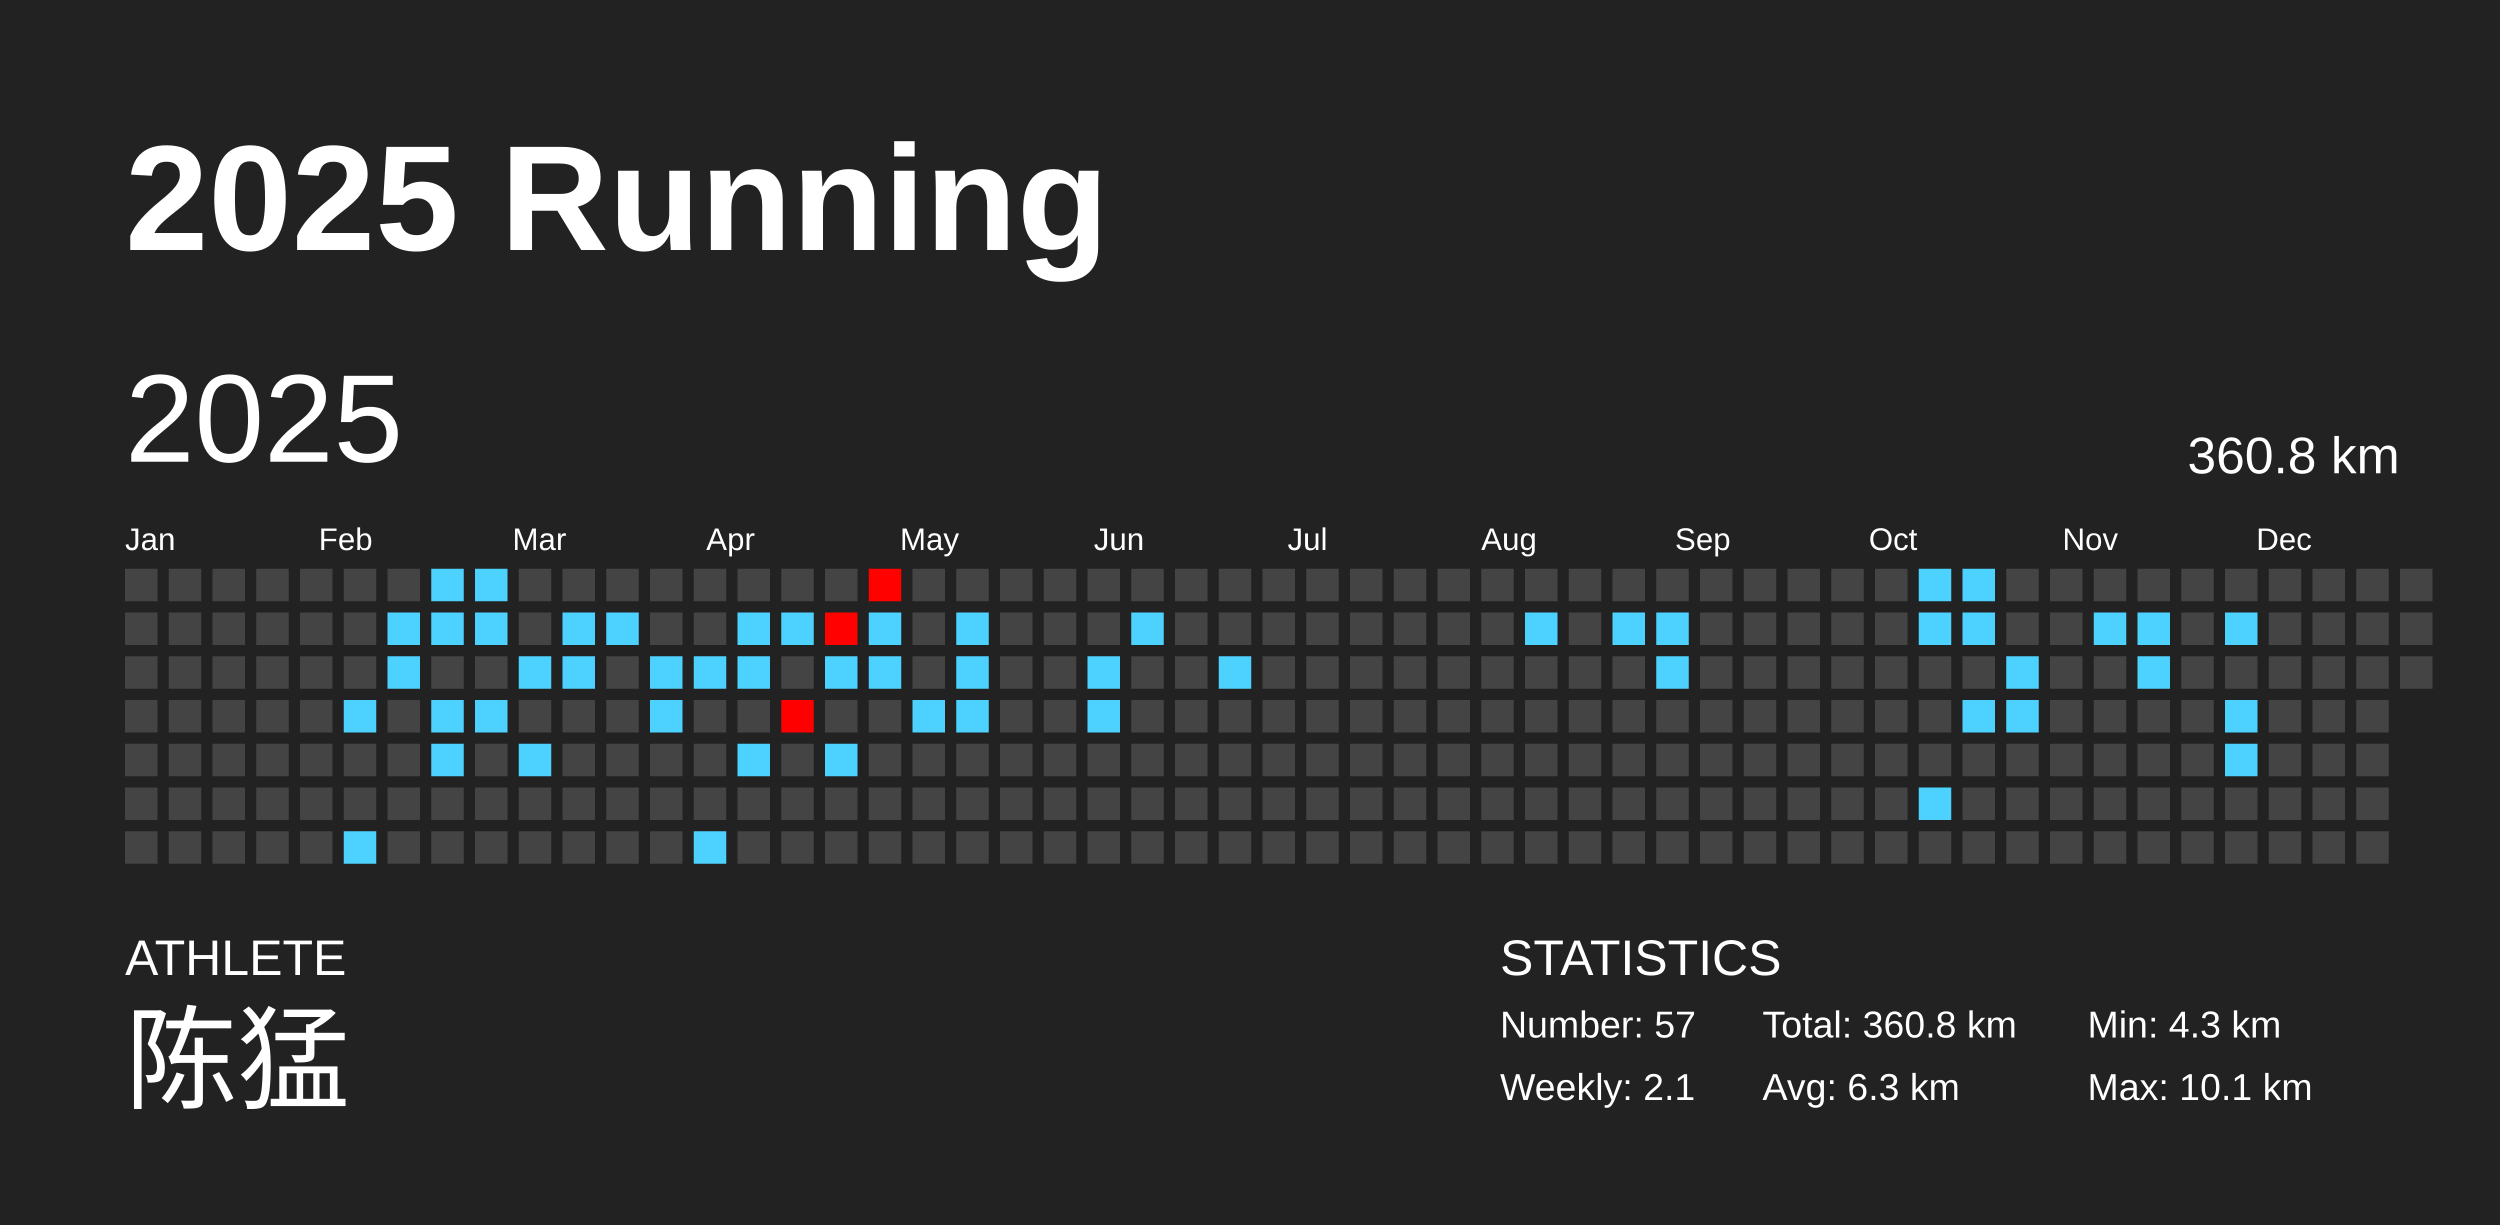
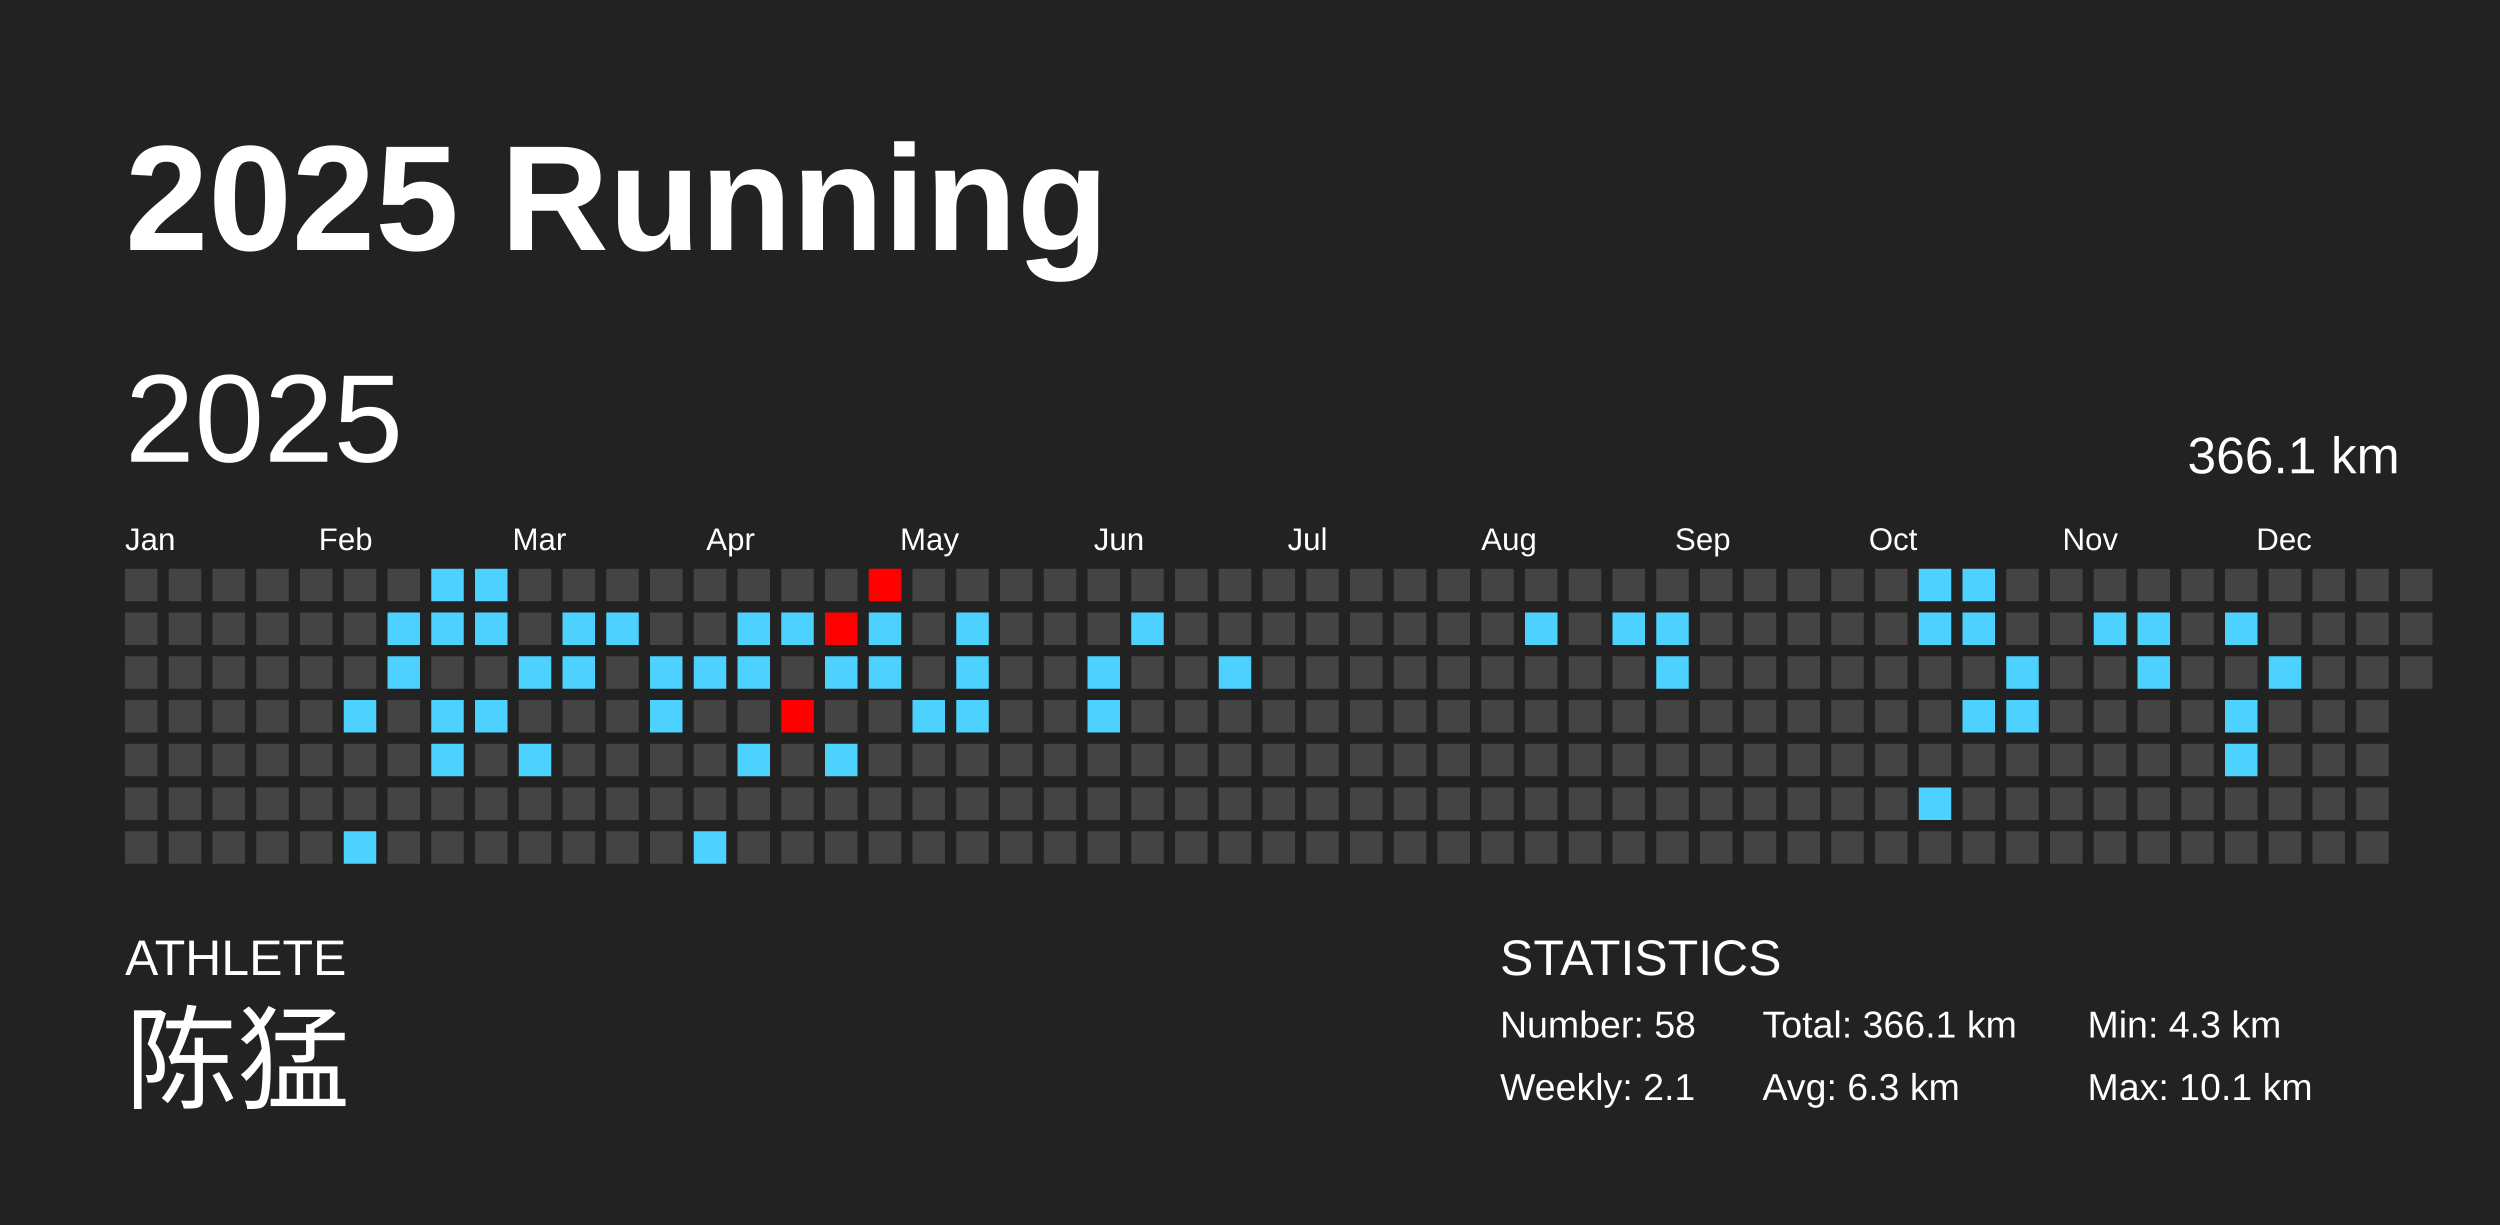
<svg xmlns="http://www.w3.org/2000/svg" baseProfile="full" height="98mm" version="1.1" viewBox="0,0,200,98" width="200mm">
  <defs />
  <rect fill="#222222" height="98" width="200" x="0" y="0" />
  <text fill="#FFFFFF" style="font-size:12px; font-family:Arial; font-weight:bold;" x="10" y="20">2025 Running</text>
  <text fill="#FFFFFF" style="font-size:4px; font-family:Arial" x="10" y="78">ATHLETE</text>
  <text fill="#FFFFFF" style="font-size:9px; font-family:Arial" x="10" y="88">陈猛</text>
  <text fill="#FFFFFF" style="font-size:4px; font-family:Arial" x="120" y="78">STATISTICS</text>
-   <text fill="#FFFFFF" style="font-size:3px; font-family:Arial" x="120" y="83">Number: 57</text>
+   <text fill="#FFFFFF" style="font-size:3px; font-family:Arial" x="120" y="83">Number: 58</text>
  <text fill="#FFFFFF" style="font-size:3px; font-family:Arial" x="120" y="88">Weekly: 2.1</text>
-   <text fill="#FFFFFF" style="font-size:3px; font-family:Arial" x="141" y="83">Total: 360.8 km</text>
+   <text fill="#FFFFFF" style="font-size:3px; font-family:Arial" x="141" y="83">Total: 366.1 km</text>
  <text fill="#FFFFFF" style="font-size:3px; font-family:Arial" x="141" y="88">Avg: 6.3 km</text>
  <text fill="#FFFFFF" style="font-size:3px; font-family:Arial" x="167" y="83">Min: 4.3 km</text>
  <text fill="#FFFFFF" style="font-size:3px; font-family:Arial" x="167" y="88">Max: 10.1 km</text>
  <text dominant-baseline="hanging" fill="#FFFFFF" style="font-size:10.0px; font-family:Arial;" x="10" y="30">2025</text>
-   <text dominant-baseline="hanging" fill="#FFFFFF" style="font-size:4.125px; font-family:Arial;" x="175" y="35">360.8 km</text>
+   <text dominant-baseline="hanging" fill="#FFFFFF" style="font-size:4.125px; font-family:Arial;" x="175" y="35">366.1 km</text>
  <text fill="#FFFFFF" style="font-size:2.5px; font-family:Arial" x="10.0" y="44">Jan</text>
  <text fill="#FFFFFF" style="font-size:2.5px; font-family:Arial" x="25.5" y="44">Feb</text>
  <text fill="#FFFFFF" style="font-size:2.5px; font-family:Arial" x="41.0" y="44">Mar</text>
  <text fill="#FFFFFF" style="font-size:2.5px; font-family:Arial" x="56.5" y="44">Apr</text>
  <text fill="#FFFFFF" style="font-size:2.5px; font-family:Arial" x="72.0" y="44">May</text>
  <text fill="#FFFFFF" style="font-size:2.5px; font-family:Arial" x="87.5" y="44">Jun</text>
  <text fill="#FFFFFF" style="font-size:2.5px; font-family:Arial" x="103.0" y="44">Jul</text>
  <text fill="#FFFFFF" style="font-size:2.5px; font-family:Arial" x="118.5" y="44">Aug</text>
  <text fill="#FFFFFF" style="font-size:2.5px; font-family:Arial" x="134.0" y="44">Sep</text>
  <text fill="#FFFFFF" style="font-size:2.5px; font-family:Arial" x="149.5" y="44">Oct</text>
  <text fill="#FFFFFF" style="font-size:2.5px; font-family:Arial" x="165.0" y="44">Nov</text>
  <text fill="#FFFFFF" style="font-size:2.5px; font-family:Arial" x="180.5" y="44">Dec</text>
  <rect fill="#444444" height="2.6" width="2.6" x="10.0" y="45.5" />
  <rect fill="#444444" height="2.6" width="2.6" x="10.0" y="49.0" />
  <rect fill="#444444" height="2.6" width="2.6" x="10.0" y="52.5" />
  <rect fill="#444444" height="2.6" width="2.6" x="10.0" y="56.0" />
  <rect fill="#444444" height="2.6" width="2.6" x="10.0" y="59.5" />
  <rect fill="#444444" height="2.6" width="2.6" x="10.0" y="63.0" />
  <rect fill="#444444" height="2.6" width="2.6" x="10.0" y="66.5" />
  <rect fill="#444444" height="2.6" width="2.6" x="13.5" y="45.5" />
  <rect fill="#444444" height="2.6" width="2.6" x="13.5" y="49.0" />
  <rect fill="#444444" height="2.6" width="2.6" x="13.5" y="52.5" />
  <rect fill="#444444" height="2.6" width="2.6" x="13.5" y="56.0" />
  <rect fill="#444444" height="2.6" width="2.6" x="13.5" y="59.5" />
  <rect fill="#444444" height="2.6" width="2.6" x="13.5" y="63.0" />
  <rect fill="#444444" height="2.6" width="2.6" x="13.5" y="66.5" />
  <rect fill="#444444" height="2.6" width="2.6" x="17.0" y="45.5" />
  <rect fill="#444444" height="2.6" width="2.6" x="17.0" y="49.0" />
  <rect fill="#444444" height="2.6" width="2.6" x="17.0" y="52.5" />
  <rect fill="#444444" height="2.6" width="2.6" x="17.0" y="56.0" />
  <rect fill="#444444" height="2.6" width="2.6" x="17.0" y="59.5" />
  <rect fill="#444444" height="2.6" width="2.6" x="17.0" y="63.0" />
  <rect fill="#444444" height="2.6" width="2.6" x="17.0" y="66.5" />
  <rect fill="#444444" height="2.6" width="2.6" x="20.5" y="45.5" />
  <rect fill="#444444" height="2.6" width="2.6" x="20.5" y="49.0" />
  <rect fill="#444444" height="2.6" width="2.6" x="20.5" y="52.5" />
  <rect fill="#444444" height="2.6" width="2.6" x="20.5" y="56.0" />
  <rect fill="#444444" height="2.6" width="2.6" x="20.5" y="59.5" />
  <rect fill="#444444" height="2.6" width="2.6" x="20.5" y="63.0" />
  <rect fill="#444444" height="2.6" width="2.6" x="20.5" y="66.5" />
  <rect fill="#444444" height="2.6" width="2.6" x="24.0" y="45.5" />
  <rect fill="#444444" height="2.6" width="2.6" x="24.0" y="49.0" />
  <rect fill="#444444" height="2.6" width="2.6" x="24.0" y="52.5" />
  <rect fill="#444444" height="2.6" width="2.6" x="24.0" y="56.0" />
  <rect fill="#444444" height="2.6" width="2.6" x="24.0" y="59.5" />
  <rect fill="#444444" height="2.6" width="2.6" x="24.0" y="63.0" />
  <rect fill="#444444" height="2.6" width="2.6" x="24.0" y="66.5" />
  <rect fill="#444444" height="2.6" width="2.6" x="27.5" y="45.5" />
  <rect fill="#444444" height="2.6" width="2.6" x="27.5" y="49.0" />
  <rect fill="#444444" height="2.6" width="2.6" x="27.5" y="52.5" />
  <rect fill="#4dd2ff" height="2.6" width="2.6" x="27.5" y="56.0" />
  <rect fill="#444444" height="2.6" width="2.6" x="27.5" y="59.5" />
  <rect fill="#444444" height="2.6" width="2.6" x="27.5" y="63.0" />
  <rect fill="#4dd2ff" height="2.6" width="2.6" x="27.5" y="66.5" />
  <rect fill="#444444" height="2.6" width="2.6" x="31.0" y="45.5" />
  <rect fill="#4dd2ff" height="2.6" width="2.6" x="31.0" y="49.0" />
  <rect fill="#4dd2ff" height="2.6" width="2.6" x="31.0" y="52.5" />
  <rect fill="#444444" height="2.6" width="2.6" x="31.0" y="56.0" />
  <rect fill="#444444" height="2.6" width="2.6" x="31.0" y="59.5" />
  <rect fill="#444444" height="2.6" width="2.6" x="31.0" y="63.0" />
  <rect fill="#444444" height="2.6" width="2.6" x="31.0" y="66.5" />
  <rect fill="#4dd2ff" height="2.6" width="2.6" x="34.5" y="45.5" />
  <rect fill="#4dd2ff" height="2.6" width="2.6" x="34.5" y="49.0" />
  <rect fill="#444444" height="2.6" width="2.6" x="34.5" y="52.5" />
  <rect fill="#4dd2ff" height="2.6" width="2.6" x="34.5" y="56.0" />
  <rect fill="#4dd2ff" height="2.6" width="2.6" x="34.5" y="59.5" />
  <rect fill="#444444" height="2.6" width="2.6" x="34.5" y="63.0" />
  <rect fill="#444444" height="2.6" width="2.6" x="34.5" y="66.5" />
  <rect fill="#4dd2ff" height="2.6" width="2.6" x="38.0" y="45.5" />
  <rect fill="#4dd2ff" height="2.6" width="2.6" x="38.0" y="49.0" />
  <rect fill="#444444" height="2.6" width="2.6" x="38.0" y="52.5" />
  <rect fill="#4dd2ff" height="2.6" width="2.6" x="38.0" y="56.0" />
  <rect fill="#444444" height="2.6" width="2.6" x="38.0" y="59.5" />
  <rect fill="#444444" height="2.6" width="2.6" x="38.0" y="63.0" />
  <rect fill="#444444" height="2.6" width="2.6" x="38.0" y="66.5" />
  <rect fill="#444444" height="2.6" width="2.6" x="41.5" y="45.5" />
  <rect fill="#444444" height="2.6" width="2.6" x="41.5" y="49.0" />
  <rect fill="#4dd2ff" height="2.6" width="2.6" x="41.5" y="52.5" />
  <rect fill="#444444" height="2.6" width="2.6" x="41.5" y="56.0" />
  <rect fill="#4dd2ff" height="2.6" width="2.6" x="41.5" y="59.5" />
  <rect fill="#444444" height="2.6" width="2.6" x="41.5" y="63.0" />
  <rect fill="#444444" height="2.6" width="2.6" x="41.5" y="66.5" />
  <rect fill="#444444" height="2.6" width="2.6" x="45.0" y="45.5" />
  <rect fill="#4dd2ff" height="2.6" width="2.6" x="45.0" y="49.0" />
  <rect fill="#4dd2ff" height="2.6" width="2.6" x="45.0" y="52.5" />
  <rect fill="#444444" height="2.6" width="2.6" x="45.0" y="56.0" />
  <rect fill="#444444" height="2.6" width="2.6" x="45.0" y="59.5" />
  <rect fill="#444444" height="2.6" width="2.6" x="45.0" y="63.0" />
  <rect fill="#444444" height="2.6" width="2.6" x="45.0" y="66.5" />
  <rect fill="#444444" height="2.6" width="2.6" x="48.5" y="45.5" />
  <rect fill="#4dd2ff" height="2.6" width="2.6" x="48.5" y="49.0" />
  <rect fill="#444444" height="2.6" width="2.6" x="48.5" y="52.5" />
  <rect fill="#444444" height="2.6" width="2.6" x="48.5" y="56.0" />
  <rect fill="#444444" height="2.6" width="2.6" x="48.5" y="59.5" />
  <rect fill="#444444" height="2.6" width="2.6" x="48.5" y="63.0" />
  <rect fill="#444444" height="2.6" width="2.6" x="48.5" y="66.5" />
  <rect fill="#444444" height="2.6" width="2.6" x="52.0" y="45.5" />
  <rect fill="#444444" height="2.6" width="2.6" x="52.0" y="49.0" />
  <rect fill="#4dd2ff" height="2.6" width="2.6" x="52.0" y="52.5" />
  <rect fill="#4dd2ff" height="2.6" width="2.6" x="52.0" y="56.0" />
  <rect fill="#444444" height="2.6" width="2.6" x="52.0" y="59.5" />
  <rect fill="#444444" height="2.6" width="2.6" x="52.0" y="63.0" />
  <rect fill="#444444" height="2.6" width="2.6" x="52.0" y="66.5" />
  <rect fill="#444444" height="2.6" width="2.6" x="55.5" y="45.5" />
  <rect fill="#444444" height="2.6" width="2.6" x="55.5" y="49.0" />
  <rect fill="#4dd2ff" height="2.6" width="2.6" x="55.5" y="52.5" />
  <rect fill="#444444" height="2.6" width="2.6" x="55.5" y="56.0" />
  <rect fill="#444444" height="2.6" width="2.6" x="55.5" y="59.5" />
  <rect fill="#444444" height="2.6" width="2.6" x="55.5" y="63.0" />
  <rect fill="#4dd2ff" height="2.6" width="2.6" x="55.5" y="66.5" />
  <rect fill="#444444" height="2.6" width="2.6" x="59.0" y="45.5" />
  <rect fill="#4dd2ff" height="2.6" width="2.6" x="59.0" y="49.0" />
  <rect fill="#4dd2ff" height="2.6" width="2.6" x="59.0" y="52.5" />
  <rect fill="#444444" height="2.6" width="2.6" x="59.0" y="56.0" />
  <rect fill="#4dd2ff" height="2.6" width="2.6" x="59.0" y="59.5" />
  <rect fill="#444444" height="2.6" width="2.6" x="59.0" y="63.0" />
  <rect fill="#444444" height="2.6" width="2.6" x="59.0" y="66.5" />
  <rect fill="#444444" height="2.6" width="2.6" x="62.5" y="45.5" />
  <rect fill="#4dd2ff" height="2.6" width="2.6" x="62.5" y="49.0" />
  <rect fill="#444444" height="2.6" width="2.6" x="62.5" y="52.5" />
  <rect fill="#ff0000" height="2.6" width="2.6" x="62.5" y="56.0" />
  <rect fill="#444444" height="2.6" width="2.6" x="62.5" y="59.5" />
  <rect fill="#444444" height="2.6" width="2.6" x="62.5" y="63.0" />
  <rect fill="#444444" height="2.6" width="2.6" x="62.5" y="66.5" />
  <rect fill="#444444" height="2.6" width="2.6" x="66.0" y="45.5" />
  <rect fill="#ff0100" height="2.6" width="2.6" x="66.0" y="49.0" />
  <rect fill="#4dd2ff" height="2.6" width="2.6" x="66.0" y="52.5" />
  <rect fill="#444444" height="2.6" width="2.6" x="66.0" y="56.0" />
  <rect fill="#4dd2ff" height="2.6" width="2.6" x="66.0" y="59.5" />
  <rect fill="#444444" height="2.6" width="2.6" x="66.0" y="63.0" />
  <rect fill="#444444" height="2.6" width="2.6" x="66.0" y="66.5" />
  <rect fill="#ff0200" height="2.6" width="2.6" x="69.5" y="45.5" />
  <rect fill="#4dd2ff" height="2.6" width="2.6" x="69.5" y="49.0" />
  <rect fill="#4dd2ff" height="2.6" width="2.6" x="69.5" y="52.5" />
  <rect fill="#444444" height="2.6" width="2.6" x="69.5" y="56.0" />
  <rect fill="#444444" height="2.6" width="2.6" x="69.5" y="59.5" />
  <rect fill="#444444" height="2.6" width="2.6" x="69.5" y="63.0" />
  <rect fill="#444444" height="2.6" width="2.6" x="69.5" y="66.5" />
  <rect fill="#444444" height="2.6" width="2.6" x="73.0" y="45.5" />
  <rect fill="#444444" height="2.6" width="2.6" x="73.0" y="49.0" />
  <rect fill="#444444" height="2.6" width="2.6" x="73.0" y="52.5" />
  <rect fill="#4dd2ff" height="2.6" width="2.6" x="73.0" y="56.0" />
  <rect fill="#444444" height="2.6" width="2.6" x="73.0" y="59.5" />
  <rect fill="#444444" height="2.6" width="2.6" x="73.0" y="63.0" />
  <rect fill="#444444" height="2.6" width="2.6" x="73.0" y="66.5" />
  <rect fill="#444444" height="2.6" width="2.6" x="76.5" y="45.5" />
  <rect fill="#4dd2ff" height="2.6" width="2.6" x="76.5" y="49.0" />
  <rect fill="#4dd2ff" height="2.6" width="2.6" x="76.5" y="52.5" />
  <rect fill="#4dd2ff" height="2.6" width="2.6" x="76.5" y="56.0" />
  <rect fill="#444444" height="2.6" width="2.6" x="76.5" y="59.5" />
  <rect fill="#444444" height="2.6" width="2.6" x="76.5" y="63.0" />
  <rect fill="#444444" height="2.6" width="2.6" x="76.5" y="66.5" />
  <rect fill="#444444" height="2.6" width="2.6" x="80.0" y="45.5" />
  <rect fill="#444444" height="2.6" width="2.6" x="80.0" y="49.0" />
  <rect fill="#444444" height="2.6" width="2.6" x="80.0" y="52.5" />
  <rect fill="#444444" height="2.6" width="2.6" x="80.0" y="56.0" />
  <rect fill="#444444" height="2.6" width="2.6" x="80.0" y="59.5" />
  <rect fill="#444444" height="2.6" width="2.6" x="80.0" y="63.0" />
  <rect fill="#444444" height="2.6" width="2.6" x="80.0" y="66.5" />
  <rect fill="#444444" height="2.6" width="2.6" x="83.5" y="45.5" />
  <rect fill="#444444" height="2.6" width="2.6" x="83.5" y="49.0" />
  <rect fill="#444444" height="2.6" width="2.6" x="83.5" y="52.5" />
  <rect fill="#444444" height="2.6" width="2.6" x="83.5" y="56.0" />
  <rect fill="#444444" height="2.6" width="2.6" x="83.5" y="59.5" />
  <rect fill="#444444" height="2.6" width="2.6" x="83.5" y="63.0" />
  <rect fill="#444444" height="2.6" width="2.6" x="83.5" y="66.5" />
  <rect fill="#444444" height="2.6" width="2.6" x="87.0" y="45.5" />
  <rect fill="#444444" height="2.6" width="2.6" x="87.0" y="49.0" />
  <rect fill="#4dd2ff" height="2.6" width="2.6" x="87.0" y="52.5" />
  <rect fill="#4dd2ff" height="2.6" width="2.6" x="87.0" y="56.0" />
  <rect fill="#444444" height="2.6" width="2.6" x="87.0" y="59.5" />
  <rect fill="#444444" height="2.6" width="2.6" x="87.0" y="63.0" />
  <rect fill="#444444" height="2.6" width="2.6" x="87.0" y="66.5" />
  <rect fill="#444444" height="2.6" width="2.6" x="90.5" y="45.5" />
  <rect fill="#4dd2ff" height="2.6" width="2.6" x="90.5" y="49.0" />
  <rect fill="#444444" height="2.6" width="2.6" x="90.5" y="52.5" />
  <rect fill="#444444" height="2.6" width="2.6" x="90.5" y="56.0" />
  <rect fill="#444444" height="2.6" width="2.6" x="90.5" y="59.5" />
  <rect fill="#444444" height="2.6" width="2.6" x="90.5" y="63.0" />
  <rect fill="#444444" height="2.6" width="2.6" x="90.5" y="66.5" />
  <rect fill="#444444" height="2.6" width="2.6" x="94.0" y="45.5" />
  <rect fill="#444444" height="2.6" width="2.6" x="94.0" y="49.0" />
  <rect fill="#444444" height="2.6" width="2.6" x="94.0" y="52.5" />
  <rect fill="#444444" height="2.6" width="2.6" x="94.0" y="56.0" />
  <rect fill="#444444" height="2.6" width="2.6" x="94.0" y="59.5" />
  <rect fill="#444444" height="2.6" width="2.6" x="94.0" y="63.0" />
  <rect fill="#444444" height="2.6" width="2.6" x="94.0" y="66.5" />
  <rect fill="#444444" height="2.6" width="2.6" x="97.5" y="45.5" />
  <rect fill="#444444" height="2.6" width="2.6" x="97.5" y="49.0" />
  <rect fill="#4dd2ff" height="2.6" width="2.6" x="97.5" y="52.5" />
  <rect fill="#444444" height="2.6" width="2.6" x="97.5" y="56.0" />
  <rect fill="#444444" height="2.6" width="2.6" x="97.5" y="59.5" />
  <rect fill="#444444" height="2.6" width="2.6" x="97.5" y="63.0" />
  <rect fill="#444444" height="2.6" width="2.6" x="97.5" y="66.5" />
  <rect fill="#444444" height="2.6" width="2.6" x="101.0" y="45.5" />
  <rect fill="#444444" height="2.6" width="2.6" x="101.0" y="49.0" />
  <rect fill="#444444" height="2.6" width="2.6" x="101.0" y="52.5" />
  <rect fill="#444444" height="2.6" width="2.6" x="101.0" y="56.0" />
  <rect fill="#444444" height="2.6" width="2.6" x="101.0" y="59.5" />
  <rect fill="#444444" height="2.6" width="2.6" x="101.0" y="63.0" />
  <rect fill="#444444" height="2.6" width="2.6" x="101.0" y="66.5" />
  <rect fill="#444444" height="2.6" width="2.6" x="104.5" y="45.5" />
  <rect fill="#444444" height="2.6" width="2.6" x="104.5" y="49.0" />
  <rect fill="#444444" height="2.6" width="2.6" x="104.5" y="52.5" />
  <rect fill="#444444" height="2.6" width="2.6" x="104.5" y="56.0" />
  <rect fill="#444444" height="2.6" width="2.6" x="104.5" y="59.5" />
  <rect fill="#444444" height="2.6" width="2.6" x="104.5" y="63.0" />
  <rect fill="#444444" height="2.6" width="2.6" x="104.5" y="66.5" />
  <rect fill="#444444" height="2.6" width="2.6" x="108.0" y="45.5" />
  <rect fill="#444444" height="2.6" width="2.6" x="108.0" y="49.0" />
  <rect fill="#444444" height="2.6" width="2.6" x="108.0" y="52.5" />
  <rect fill="#444444" height="2.6" width="2.6" x="108.0" y="56.0" />
  <rect fill="#444444" height="2.6" width="2.6" x="108.0" y="59.5" />
  <rect fill="#444444" height="2.6" width="2.6" x="108.0" y="63.0" />
  <rect fill="#444444" height="2.6" width="2.6" x="108.0" y="66.5" />
  <rect fill="#444444" height="2.6" width="2.6" x="111.5" y="45.5" />
  <rect fill="#444444" height="2.6" width="2.6" x="111.5" y="49.0" />
  <rect fill="#444444" height="2.6" width="2.6" x="111.5" y="52.5" />
  <rect fill="#444444" height="2.6" width="2.6" x="111.5" y="56.0" />
  <rect fill="#444444" height="2.6" width="2.6" x="111.5" y="59.5" />
  <rect fill="#444444" height="2.6" width="2.6" x="111.5" y="63.0" />
  <rect fill="#444444" height="2.6" width="2.6" x="111.5" y="66.5" />
  <rect fill="#444444" height="2.6" width="2.6" x="115.0" y="45.5" />
  <rect fill="#444444" height="2.6" width="2.6" x="115.0" y="49.0" />
  <rect fill="#444444" height="2.6" width="2.6" x="115.0" y="52.5" />
  <rect fill="#444444" height="2.6" width="2.6" x="115.0" y="56.0" />
  <rect fill="#444444" height="2.6" width="2.6" x="115.0" y="59.5" />
  <rect fill="#444444" height="2.6" width="2.6" x="115.0" y="63.0" />
  <rect fill="#444444" height="2.6" width="2.6" x="115.0" y="66.5" />
  <rect fill="#444444" height="2.6" width="2.6" x="118.5" y="45.5" />
  <rect fill="#444444" height="2.6" width="2.6" x="118.5" y="49.0" />
  <rect fill="#444444" height="2.6" width="2.6" x="118.5" y="52.5" />
  <rect fill="#444444" height="2.6" width="2.6" x="118.5" y="56.0" />
  <rect fill="#444444" height="2.6" width="2.6" x="118.5" y="59.5" />
  <rect fill="#444444" height="2.6" width="2.6" x="118.5" y="63.0" />
  <rect fill="#444444" height="2.6" width="2.6" x="118.5" y="66.5" />
  <rect fill="#444444" height="2.6" width="2.6" x="122.0" y="45.5" />
  <rect fill="#4dd2ff" height="2.6" width="2.6" x="122.0" y="49.0" />
  <rect fill="#444444" height="2.6" width="2.6" x="122.0" y="52.5" />
  <rect fill="#444444" height="2.6" width="2.6" x="122.0" y="56.0" />
  <rect fill="#444444" height="2.6" width="2.6" x="122.0" y="59.5" />
  <rect fill="#444444" height="2.6" width="2.6" x="122.0" y="63.0" />
  <rect fill="#444444" height="2.6" width="2.6" x="122.0" y="66.5" />
  <rect fill="#444444" height="2.6" width="2.6" x="125.5" y="45.5" />
  <rect fill="#444444" height="2.6" width="2.6" x="125.5" y="49.0" />
  <rect fill="#444444" height="2.6" width="2.6" x="125.5" y="52.5" />
  <rect fill="#444444" height="2.6" width="2.6" x="125.5" y="56.0" />
  <rect fill="#444444" height="2.6" width="2.6" x="125.5" y="59.5" />
  <rect fill="#444444" height="2.6" width="2.6" x="125.5" y="63.0" />
  <rect fill="#444444" height="2.6" width="2.6" x="125.5" y="66.5" />
  <rect fill="#444444" height="2.6" width="2.6" x="129.0" y="45.5" />
  <rect fill="#4dd2ff" height="2.6" width="2.6" x="129.0" y="49.0" />
  <rect fill="#444444" height="2.6" width="2.6" x="129.0" y="52.5" />
  <rect fill="#444444" height="2.6" width="2.6" x="129.0" y="56.0" />
  <rect fill="#444444" height="2.6" width="2.6" x="129.0" y="59.5" />
  <rect fill="#444444" height="2.6" width="2.6" x="129.0" y="63.0" />
  <rect fill="#444444" height="2.6" width="2.6" x="129.0" y="66.5" />
  <rect fill="#444444" height="2.6" width="2.6" x="132.5" y="45.5" />
  <rect fill="#4dd2ff" height="2.6" width="2.6" x="132.5" y="49.0" />
  <rect fill="#4dd2ff" height="2.6" width="2.6" x="132.5" y="52.5" />
  <rect fill="#444444" height="2.6" width="2.6" x="132.5" y="56.0" />
  <rect fill="#444444" height="2.6" width="2.6" x="132.5" y="59.5" />
  <rect fill="#444444" height="2.6" width="2.6" x="132.5" y="63.0" />
  <rect fill="#444444" height="2.6" width="2.6" x="132.5" y="66.5" />
  <rect fill="#444444" height="2.6" width="2.6" x="136.0" y="45.5" />
  <rect fill="#444444" height="2.6" width="2.6" x="136.0" y="49.0" />
  <rect fill="#444444" height="2.6" width="2.6" x="136.0" y="52.5" />
  <rect fill="#444444" height="2.6" width="2.6" x="136.0" y="56.0" />
  <rect fill="#444444" height="2.6" width="2.6" x="136.0" y="59.5" />
  <rect fill="#444444" height="2.6" width="2.6" x="136.0" y="63.0" />
  <rect fill="#444444" height="2.6" width="2.6" x="136.0" y="66.5" />
  <rect fill="#444444" height="2.6" width="2.6" x="139.5" y="45.5" />
  <rect fill="#444444" height="2.6" width="2.6" x="139.5" y="49.0" />
  <rect fill="#444444" height="2.6" width="2.6" x="139.5" y="52.5" />
  <rect fill="#444444" height="2.6" width="2.6" x="139.5" y="56.0" />
  <rect fill="#444444" height="2.6" width="2.6" x="139.5" y="59.5" />
  <rect fill="#444444" height="2.6" width="2.6" x="139.5" y="63.0" />
  <rect fill="#444444" height="2.6" width="2.6" x="139.5" y="66.5" />
  <rect fill="#444444" height="2.6" width="2.6" x="143.0" y="45.5" />
  <rect fill="#444444" height="2.6" width="2.6" x="143.0" y="49.0" />
  <rect fill="#444444" height="2.6" width="2.6" x="143.0" y="52.5" />
  <rect fill="#444444" height="2.6" width="2.6" x="143.0" y="56.0" />
  <rect fill="#444444" height="2.6" width="2.6" x="143.0" y="59.5" />
  <rect fill="#444444" height="2.6" width="2.6" x="143.0" y="63.0" />
  <rect fill="#444444" height="2.6" width="2.6" x="143.0" y="66.5" />
  <rect fill="#444444" height="2.6" width="2.6" x="146.5" y="45.5" />
  <rect fill="#444444" height="2.6" width="2.6" x="146.5" y="49.0" />
  <rect fill="#444444" height="2.6" width="2.6" x="146.5" y="52.5" />
  <rect fill="#444444" height="2.6" width="2.6" x="146.5" y="56.0" />
  <rect fill="#444444" height="2.6" width="2.6" x="146.5" y="59.5" />
  <rect fill="#444444" height="2.6" width="2.6" x="146.5" y="63.0" />
  <rect fill="#444444" height="2.6" width="2.6" x="146.5" y="66.5" />
  <rect fill="#444444" height="2.6" width="2.6" x="150.0" y="45.5" />
  <rect fill="#444444" height="2.6" width="2.6" x="150.0" y="49.0" />
  <rect fill="#444444" height="2.6" width="2.6" x="150.0" y="52.5" />
  <rect fill="#444444" height="2.6" width="2.6" x="150.0" y="56.0" />
  <rect fill="#444444" height="2.6" width="2.6" x="150.0" y="59.5" />
  <rect fill="#444444" height="2.6" width="2.6" x="150.0" y="63.0" />
  <rect fill="#444444" height="2.6" width="2.6" x="150.0" y="66.5" />
  <rect fill="#4dd2ff" height="2.6" width="2.6" x="153.5" y="45.5" />
  <rect fill="#4dd2ff" height="2.6" width="2.6" x="153.5" y="49.0" />
  <rect fill="#444444" height="2.6" width="2.6" x="153.5" y="52.5" />
  <rect fill="#444444" height="2.6" width="2.6" x="153.5" y="56.0" />
  <rect fill="#444444" height="2.6" width="2.6" x="153.5" y="59.5" />
  <rect fill="#4dd2ff" height="2.6" width="2.6" x="153.5" y="63.0" />
  <rect fill="#444444" height="2.6" width="2.6" x="153.5" y="66.5" />
  <rect fill="#4dd2ff" height="2.6" width="2.6" x="157.0" y="45.5" />
  <rect fill="#4dd2ff" height="2.6" width="2.6" x="157.0" y="49.0" />
  <rect fill="#444444" height="2.6" width="2.6" x="157.0" y="52.5" />
  <rect fill="#4dd2ff" height="2.6" width="2.6" x="157.0" y="56.0" />
  <rect fill="#444444" height="2.6" width="2.6" x="157.0" y="59.5" />
  <rect fill="#444444" height="2.6" width="2.6" x="157.0" y="63.0" />
  <rect fill="#444444" height="2.6" width="2.6" x="157.0" y="66.5" />
  <rect fill="#444444" height="2.6" width="2.6" x="160.5" y="45.5" />
  <rect fill="#444444" height="2.6" width="2.6" x="160.5" y="49.0" />
  <rect fill="#4dd2ff" height="2.6" width="2.6" x="160.5" y="52.5" />
  <rect fill="#4dd2ff" height="2.6" width="2.6" x="160.5" y="56.0" />
  <rect fill="#444444" height="2.6" width="2.6" x="160.5" y="59.5" />
  <rect fill="#444444" height="2.6" width="2.6" x="160.5" y="63.0" />
  <rect fill="#444444" height="2.6" width="2.6" x="160.5" y="66.5" />
  <rect fill="#444444" height="2.6" width="2.6" x="164.0" y="45.5" />
  <rect fill="#444444" height="2.6" width="2.6" x="164.0" y="49.0" />
  <rect fill="#444444" height="2.6" width="2.6" x="164.0" y="52.5" />
  <rect fill="#444444" height="2.6" width="2.6" x="164.0" y="56.0" />
  <rect fill="#444444" height="2.6" width="2.6" x="164.0" y="59.5" />
  <rect fill="#444444" height="2.6" width="2.6" x="164.0" y="63.0" />
  <rect fill="#444444" height="2.6" width="2.6" x="164.0" y="66.5" />
  <rect fill="#444444" height="2.6" width="2.6" x="167.5" y="45.5" />
  <rect fill="#4dd2ff" height="2.6" width="2.6" x="167.5" y="49.0" />
  <rect fill="#444444" height="2.6" width="2.6" x="167.5" y="52.5" />
  <rect fill="#444444" height="2.6" width="2.6" x="167.5" y="56.0" />
  <rect fill="#444444" height="2.6" width="2.6" x="167.5" y="59.5" />
  <rect fill="#444444" height="2.6" width="2.6" x="167.5" y="63.0" />
  <rect fill="#444444" height="2.6" width="2.6" x="167.5" y="66.5" />
  <rect fill="#444444" height="2.6" width="2.6" x="171.0" y="45.5" />
  <rect fill="#4dd2ff" height="2.6" width="2.6" x="171.0" y="49.0" />
  <rect fill="#4dd2ff" height="2.6" width="2.6" x="171.0" y="52.5" />
  <rect fill="#444444" height="2.6" width="2.6" x="171.0" y="56.0" />
  <rect fill="#444444" height="2.6" width="2.6" x="171.0" y="59.5" />
  <rect fill="#444444" height="2.6" width="2.6" x="171.0" y="63.0" />
  <rect fill="#444444" height="2.6" width="2.6" x="171.0" y="66.5" />
  <rect fill="#444444" height="2.6" width="2.6" x="174.5" y="45.5" />
  <rect fill="#444444" height="2.6" width="2.6" x="174.5" y="49.0" />
  <rect fill="#444444" height="2.6" width="2.6" x="174.5" y="52.5" />
  <rect fill="#444444" height="2.6" width="2.6" x="174.5" y="56.0" />
  <rect fill="#444444" height="2.6" width="2.6" x="174.5" y="59.5" />
  <rect fill="#444444" height="2.6" width="2.6" x="174.5" y="63.0" />
  <rect fill="#444444" height="2.6" width="2.6" x="174.5" y="66.5" />
  <rect fill="#444444" height="2.6" width="2.6" x="178.0" y="45.5" />
  <rect fill="#4dd2ff" height="2.6" width="2.6" x="178.0" y="49.0" />
  <rect fill="#444444" height="2.6" width="2.6" x="178.0" y="52.5" />
  <rect fill="#4dd2ff" height="2.6" width="2.6" x="178.0" y="56.0" />
  <rect fill="#4dd2ff" height="2.6" width="2.6" x="178.0" y="59.5" />
  <rect fill="#444444" height="2.6" width="2.6" x="178.0" y="63.0" />
  <rect fill="#444444" height="2.6" width="2.6" x="178.0" y="66.5" />
  <rect fill="#444444" height="2.6" width="2.6" x="181.5" y="45.5" />
  <rect fill="#444444" height="2.6" width="2.6" x="181.5" y="49.0" />
-   <rect fill="#444444" height="2.6" width="2.6" x="181.5" y="52.5" />
+   <rect fill="#4dd2ff" height="2.6" width="2.6" x="181.5" y="52.5" />
  <rect fill="#444444" height="2.6" width="2.6" x="181.5" y="56.0" />
  <rect fill="#444444" height="2.6" width="2.6" x="181.5" y="59.5" />
  <rect fill="#444444" height="2.6" width="2.6" x="181.5" y="63.0" />
  <rect fill="#444444" height="2.6" width="2.6" x="181.5" y="66.5" />
  <rect fill="#444444" height="2.6" width="2.6" x="185.0" y="45.5" />
  <rect fill="#444444" height="2.6" width="2.6" x="185.0" y="49.0" />
  <rect fill="#444444" height="2.6" width="2.6" x="185.0" y="52.5" />
  <rect fill="#444444" height="2.6" width="2.6" x="185.0" y="56.0" />
  <rect fill="#444444" height="2.6" width="2.6" x="185.0" y="59.5" />
  <rect fill="#444444" height="2.6" width="2.6" x="185.0" y="63.0" />
  <rect fill="#444444" height="2.6" width="2.6" x="185.0" y="66.5" />
  <rect fill="#444444" height="2.6" width="2.6" x="188.5" y="45.5" />
  <rect fill="#444444" height="2.6" width="2.6" x="188.5" y="49.0" />
  <rect fill="#444444" height="2.6" width="2.6" x="188.5" y="52.5" />
  <rect fill="#444444" height="2.6" width="2.6" x="188.5" y="56.0" />
  <rect fill="#444444" height="2.6" width="2.6" x="188.5" y="59.5" />
  <rect fill="#444444" height="2.6" width="2.6" x="188.5" y="63.0" />
  <rect fill="#444444" height="2.6" width="2.6" x="188.5" y="66.5" />
  <rect fill="#444444" height="2.6" width="2.6" x="192.0" y="45.5" />
  <rect fill="#444444" height="2.6" width="2.6" x="192.0" y="49.0" />
  <rect fill="#444444" height="2.6" width="2.6" x="192.0" y="52.5" />
</svg>
